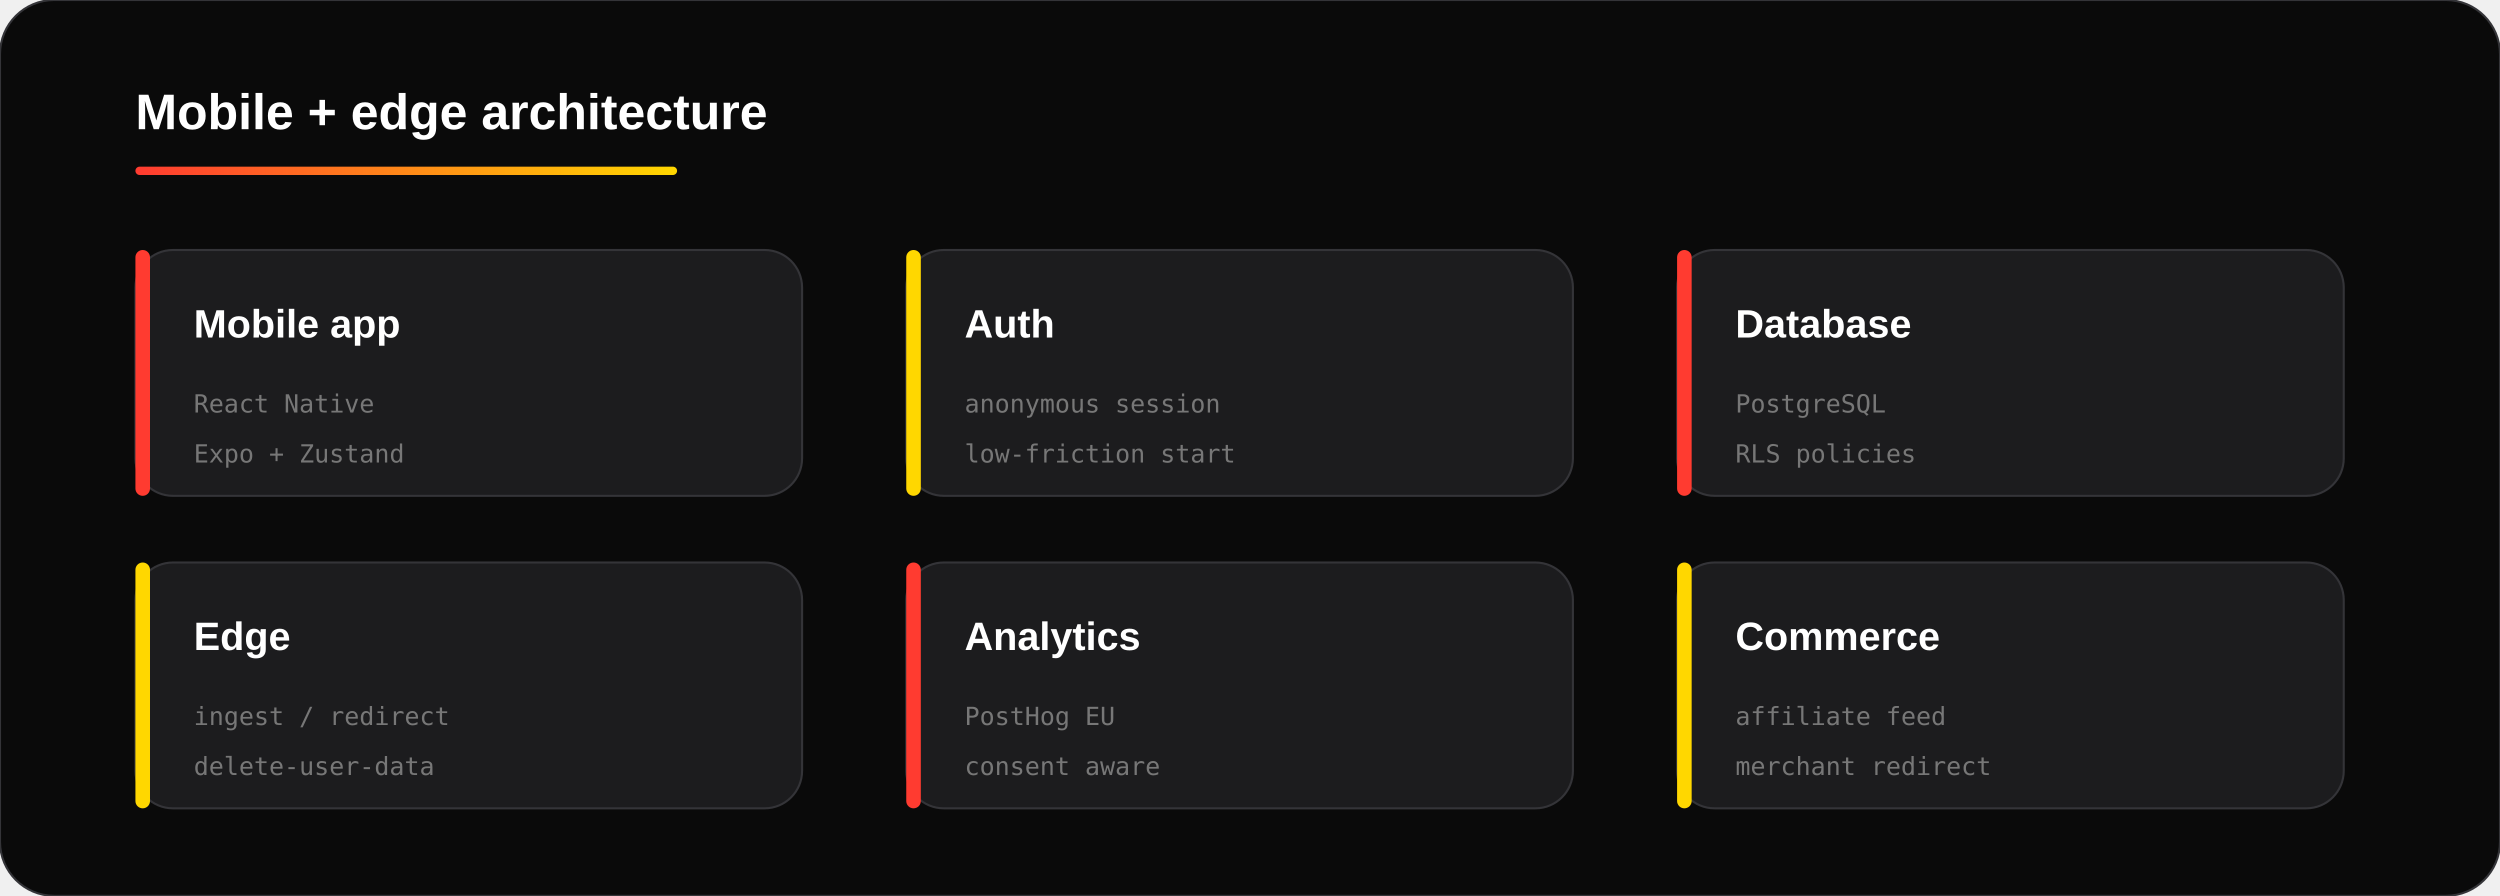
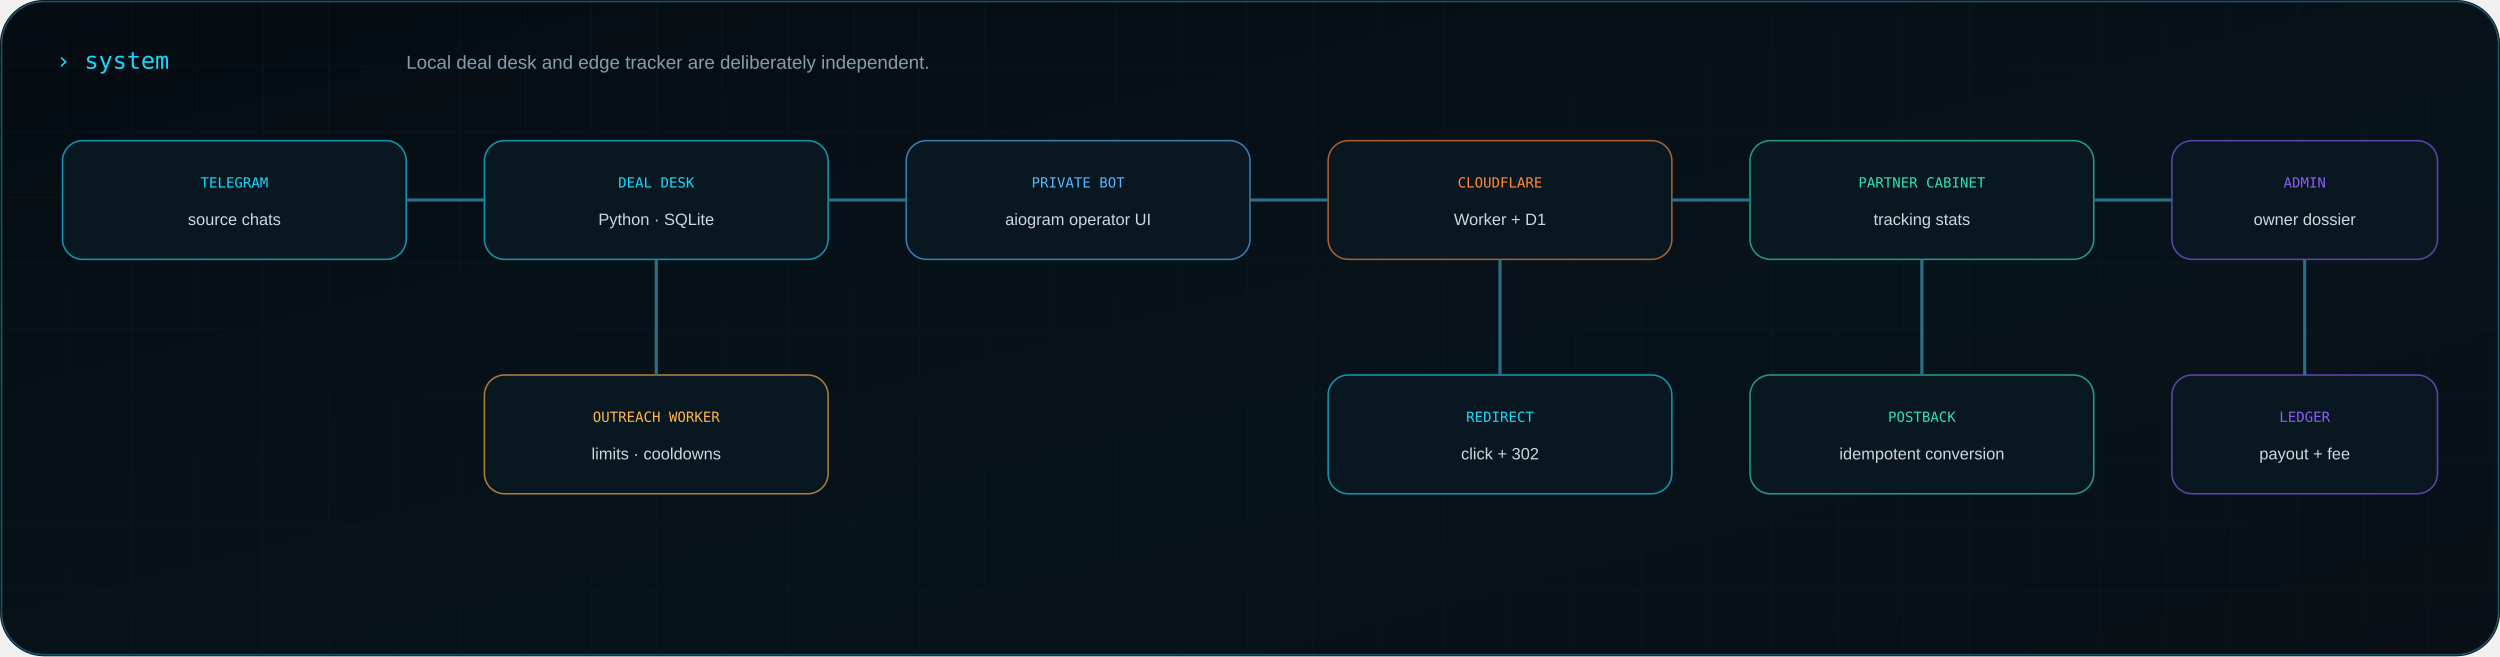
- <svg xmlns="http://www.w3.org/2000/svg" width="1200" height="430" viewBox="0 0 1200 430">
+ <svg xmlns="http://www.w3.org/2000/svg" width="1600" height="420" viewBox="0 0 1600 420">
  <defs>
-     <linearGradient id="a">
-       <stop stop-color="#FF3B30" />
-       <stop offset="1" stop-color="#FFD700" />
+     <linearGradient id="bg" x1="0" y1="0" x2="1" y2="1">
+       <stop stop-color="#050c12" />
+       <stop offset=".6" stop-color="#07131b" />
+       <stop offset="1" stop-color="#090f15" />
    </linearGradient>
+     <pattern id="grid" width="42" height="42" patternUnits="userSpaceOnUse">
+       <path d="M42 0H0V42" fill="none" stroke="#0d2430" />
+     </pattern>
  </defs>
-   <rect width="1200" height="100%" rx="26" fill="#0a0a0a" stroke="#343438" />
-   <text x="65" y="62" fill="#ffffff" font-family="Arial" font-size="24" font-weight="700">Mobile + edge architecture</text>
-   <rect x="65" y="80" width="260" height="4" rx="2" fill="url(#a)" />
-   <g>
-     <rect x="65" y="120" width="320" height="118" rx="18" fill="#1c1c1e" stroke="#343438" />
-     <rect x="65" y="120" width="7" height="118" rx="3.5" fill="#FF3B30" />
-     <text x="93" y="162" fill="#ffffff" font-family="Arial" font-size="19" font-weight="700">Mobile app</text>
-     <text x="93" y="198" fill="#777777" font-family="monospace" font-size="12">React Native</text>
-     <text x="93" y="222" fill="#777777" font-family="monospace" font-size="12">Expo + Zustand</text>
+   <rect width="1600" height="420" rx="28" fill="url(#bg)" />
+   <rect width="1600" height="420" rx="28" fill="url(#grid)" opacity=".3" />
+   <rect x="1" y="1" width="1598" height="418" rx="27" fill="none" stroke="#1d5266" />
+   <text x="36" y="44" fill="#16d9ff" font-family="monospace" font-size="15">› system</text>
+   <text x="260" y="44" fill="#879eaa" font-family="Arial" font-size="12">Local deal desk and edge tracker are deliberately independent.</text>
+   <g transform="translate(40 90)">
+     <rect width="220" height="76" rx="13" fill="#091720" stroke="#16d9ff" stroke-opacity=".65" />
+     <text x="110" y="30" text-anchor="middle" fill="#16d9ff" font-family="monospace" font-size="9">TELEGRAM</text>
+     <text x="110" y="54" text-anchor="middle" fill="#ccd9df" font-family="Arial" font-size="10.5">source chats</text>
  </g>
-   <g>
-     <rect x="435" y="120" width="320" height="118" rx="18" fill="#1c1c1e" stroke="#343438" />
-     <rect x="435" y="120" width="7" height="118" rx="3.5" fill="#FFD700" />
-     <text x="463" y="162" fill="#ffffff" font-family="Arial" font-size="19" font-weight="700">Auth</text>
-     <text x="463" y="198" fill="#777777" font-family="monospace" font-size="12">anonymous session</text>
-     <text x="463" y="222" fill="#777777" font-family="monospace" font-size="12">low-friction start</text>
+   <g transform="translate(310 90)">
+     <rect width="220" height="76" rx="13" fill="#091720" stroke="#16d9ff" stroke-opacity=".65" />
+     <text x="110" y="30" text-anchor="middle" fill="#16d9ff" font-family="monospace" font-size="9">DEAL DESK</text>
+     <text x="110" y="54" text-anchor="middle" fill="#ccd9df" font-family="Arial" font-size="10.5">Python · SQLite</text>
  </g>
-   <g>
-     <rect x="805" y="120" width="320" height="118" rx="18" fill="#1c1c1e" stroke="#343438" />
-     <rect x="805" y="120" width="7" height="118" rx="3.5" fill="#FF3B30" />
-     <text x="833" y="162" fill="#ffffff" font-family="Arial" font-size="19" font-weight="700">Database</text>
-     <text x="833" y="198" fill="#777777" font-family="monospace" font-size="12">PostgreSQL</text>
-     <text x="833" y="222" fill="#777777" font-family="monospace" font-size="12">RLS policies</text>
+   <g transform="translate(580 90)">
+     <rect width="220" height="76" rx="13" fill="#091720" stroke="#55b6ff" stroke-opacity=".65" />
+     <text x="110" y="30" text-anchor="middle" fill="#55b6ff" font-family="monospace" font-size="9">PRIVATE BOT</text>
+     <text x="110" y="54" text-anchor="middle" fill="#ccd9df" font-family="Arial" font-size="10.5">aiogram operator UI</text>
  </g>
-   <g>
-     <rect x="65" y="270" width="320" height="118" rx="18" fill="#1c1c1e" stroke="#343438" />
-     <rect x="65" y="270" width="7" height="118" rx="3.5" fill="#FFD700" />
-     <text x="93" y="312" fill="#ffffff" font-family="Arial" font-size="19" font-weight="700">Edge</text>
-     <text x="93" y="348" fill="#777777" font-family="monospace" font-size="12">ingest / redirect</text>
-     <text x="93" y="372" fill="#777777" font-family="monospace" font-size="12">delete-user-data</text>
+   <g transform="translate(850 90)">
+     <rect width="220" height="76" rx="13" fill="#091720" stroke="#ff8a3d" stroke-opacity=".65" />
+     <text x="110" y="30" text-anchor="middle" fill="#ff8a3d" font-family="monospace" font-size="9">CLOUDFLARE</text>
+     <text x="110" y="54" text-anchor="middle" fill="#ccd9df" font-family="Arial" font-size="10.5">Worker + D1</text>
  </g>
-   <g>
-     <rect x="435" y="270" width="320" height="118" rx="18" fill="#1c1c1e" stroke="#343438" />
-     <rect x="435" y="270" width="7" height="118" rx="3.5" fill="#FF3B30" />
-     <text x="463" y="312" fill="#ffffff" font-family="Arial" font-size="19" font-weight="700">Analytics</text>
-     <text x="463" y="348" fill="#777777" font-family="monospace" font-size="12">PostHog EU</text>
-     <text x="463" y="372" fill="#777777" font-family="monospace" font-size="12">consent aware</text>
+   <g transform="translate(1120 90)">
+     <rect width="220" height="76" rx="13" fill="#091720" stroke="#2fe3b0" stroke-opacity=".65" />
+     <text x="110" y="30" text-anchor="middle" fill="#2fe3b0" font-family="monospace" font-size="9">PARTNER CABINET</text>
+     <text x="110" y="54" text-anchor="middle" fill="#ccd9df" font-family="Arial" font-size="10.5">tracking stats</text>
  </g>
-   <g>
-     <rect x="805" y="270" width="320" height="118" rx="18" fill="#1c1c1e" stroke="#343438" />
-     <rect x="805" y="270" width="7" height="118" rx="3.5" fill="#FFD700" />
-     <text x="833" y="312" fill="#ffffff" font-family="Arial" font-size="19" font-weight="700">Commerce</text>
-     <text x="833" y="348" fill="#777777" font-family="monospace" font-size="12">affiliate feed</text>
-     <text x="833" y="372" fill="#777777" font-family="monospace" font-size="12">merchant redirect</text>
+   <g transform="translate(1390 90)">
+     <rect width="170" height="76" rx="13" fill="#091720" stroke="#8b5cf6" stroke-opacity=".65" />
+     <text x="85" y="30" text-anchor="middle" fill="#8b5cf6" font-family="monospace" font-size="9">ADMIN</text>
+     <text x="85" y="54" text-anchor="middle" fill="#ccd9df" font-family="Arial" font-size="10.5">owner dossier</text>
  </g>
+   <path d="M260 128H310 M530 128H580 M800 128H850 M1070 128H1120 M1340 128H1390" stroke="#2c7087" stroke-width="2" />
+   <g transform="translate(310 240)">
+     <rect width="220" height="76" rx="13" fill="#091720" stroke="#ffb547" stroke-opacity=".65" />
+     <text x="110" y="30" text-anchor="middle" fill="#ffb547" font-family="monospace" font-size="9">OUTREACH WORKER</text>
+     <text x="110" y="54" text-anchor="middle" fill="#ccd9df" font-family="Arial" font-size="10.5">limits · cooldowns</text>
+   </g>
+   <g transform="translate(850 240)">
+     <rect width="220" height="76" rx="13" fill="#091720" stroke="#16d9ff" stroke-opacity=".65" />
+     <text x="110" y="30" text-anchor="middle" fill="#16d9ff" font-family="monospace" font-size="9">REDIRECT</text>
+     <text x="110" y="54" text-anchor="middle" fill="#ccd9df" font-family="Arial" font-size="10.5">click + 302</text>
+   </g>
+   <g transform="translate(1120 240)">
+     <rect width="220" height="76" rx="13" fill="#091720" stroke="#2fe3b0" stroke-opacity=".65" />
+     <text x="110" y="30" text-anchor="middle" fill="#2fe3b0" font-family="monospace" font-size="9">POSTBACK</text>
+     <text x="110" y="54" text-anchor="middle" fill="#ccd9df" font-family="Arial" font-size="10.5">idempotent conversion</text>
+   </g>
+   <g transform="translate(1390 240)">
+     <rect width="170" height="76" rx="13" fill="#091720" stroke="#8b5cf6" stroke-opacity=".65" />
+     <text x="85" y="30" text-anchor="middle" fill="#8b5cf6" font-family="monospace" font-size="9">LEDGER</text>
+     <text x="85" y="54" text-anchor="middle" fill="#ccd9df" font-family="Arial" font-size="10.5">payout + fee</text>
+   </g>
+   <path d="M420 166V240 M960 166V240 M1230 166V240 M1475 166V240" stroke="#2c7087" stroke-width="2" />
</svg>
